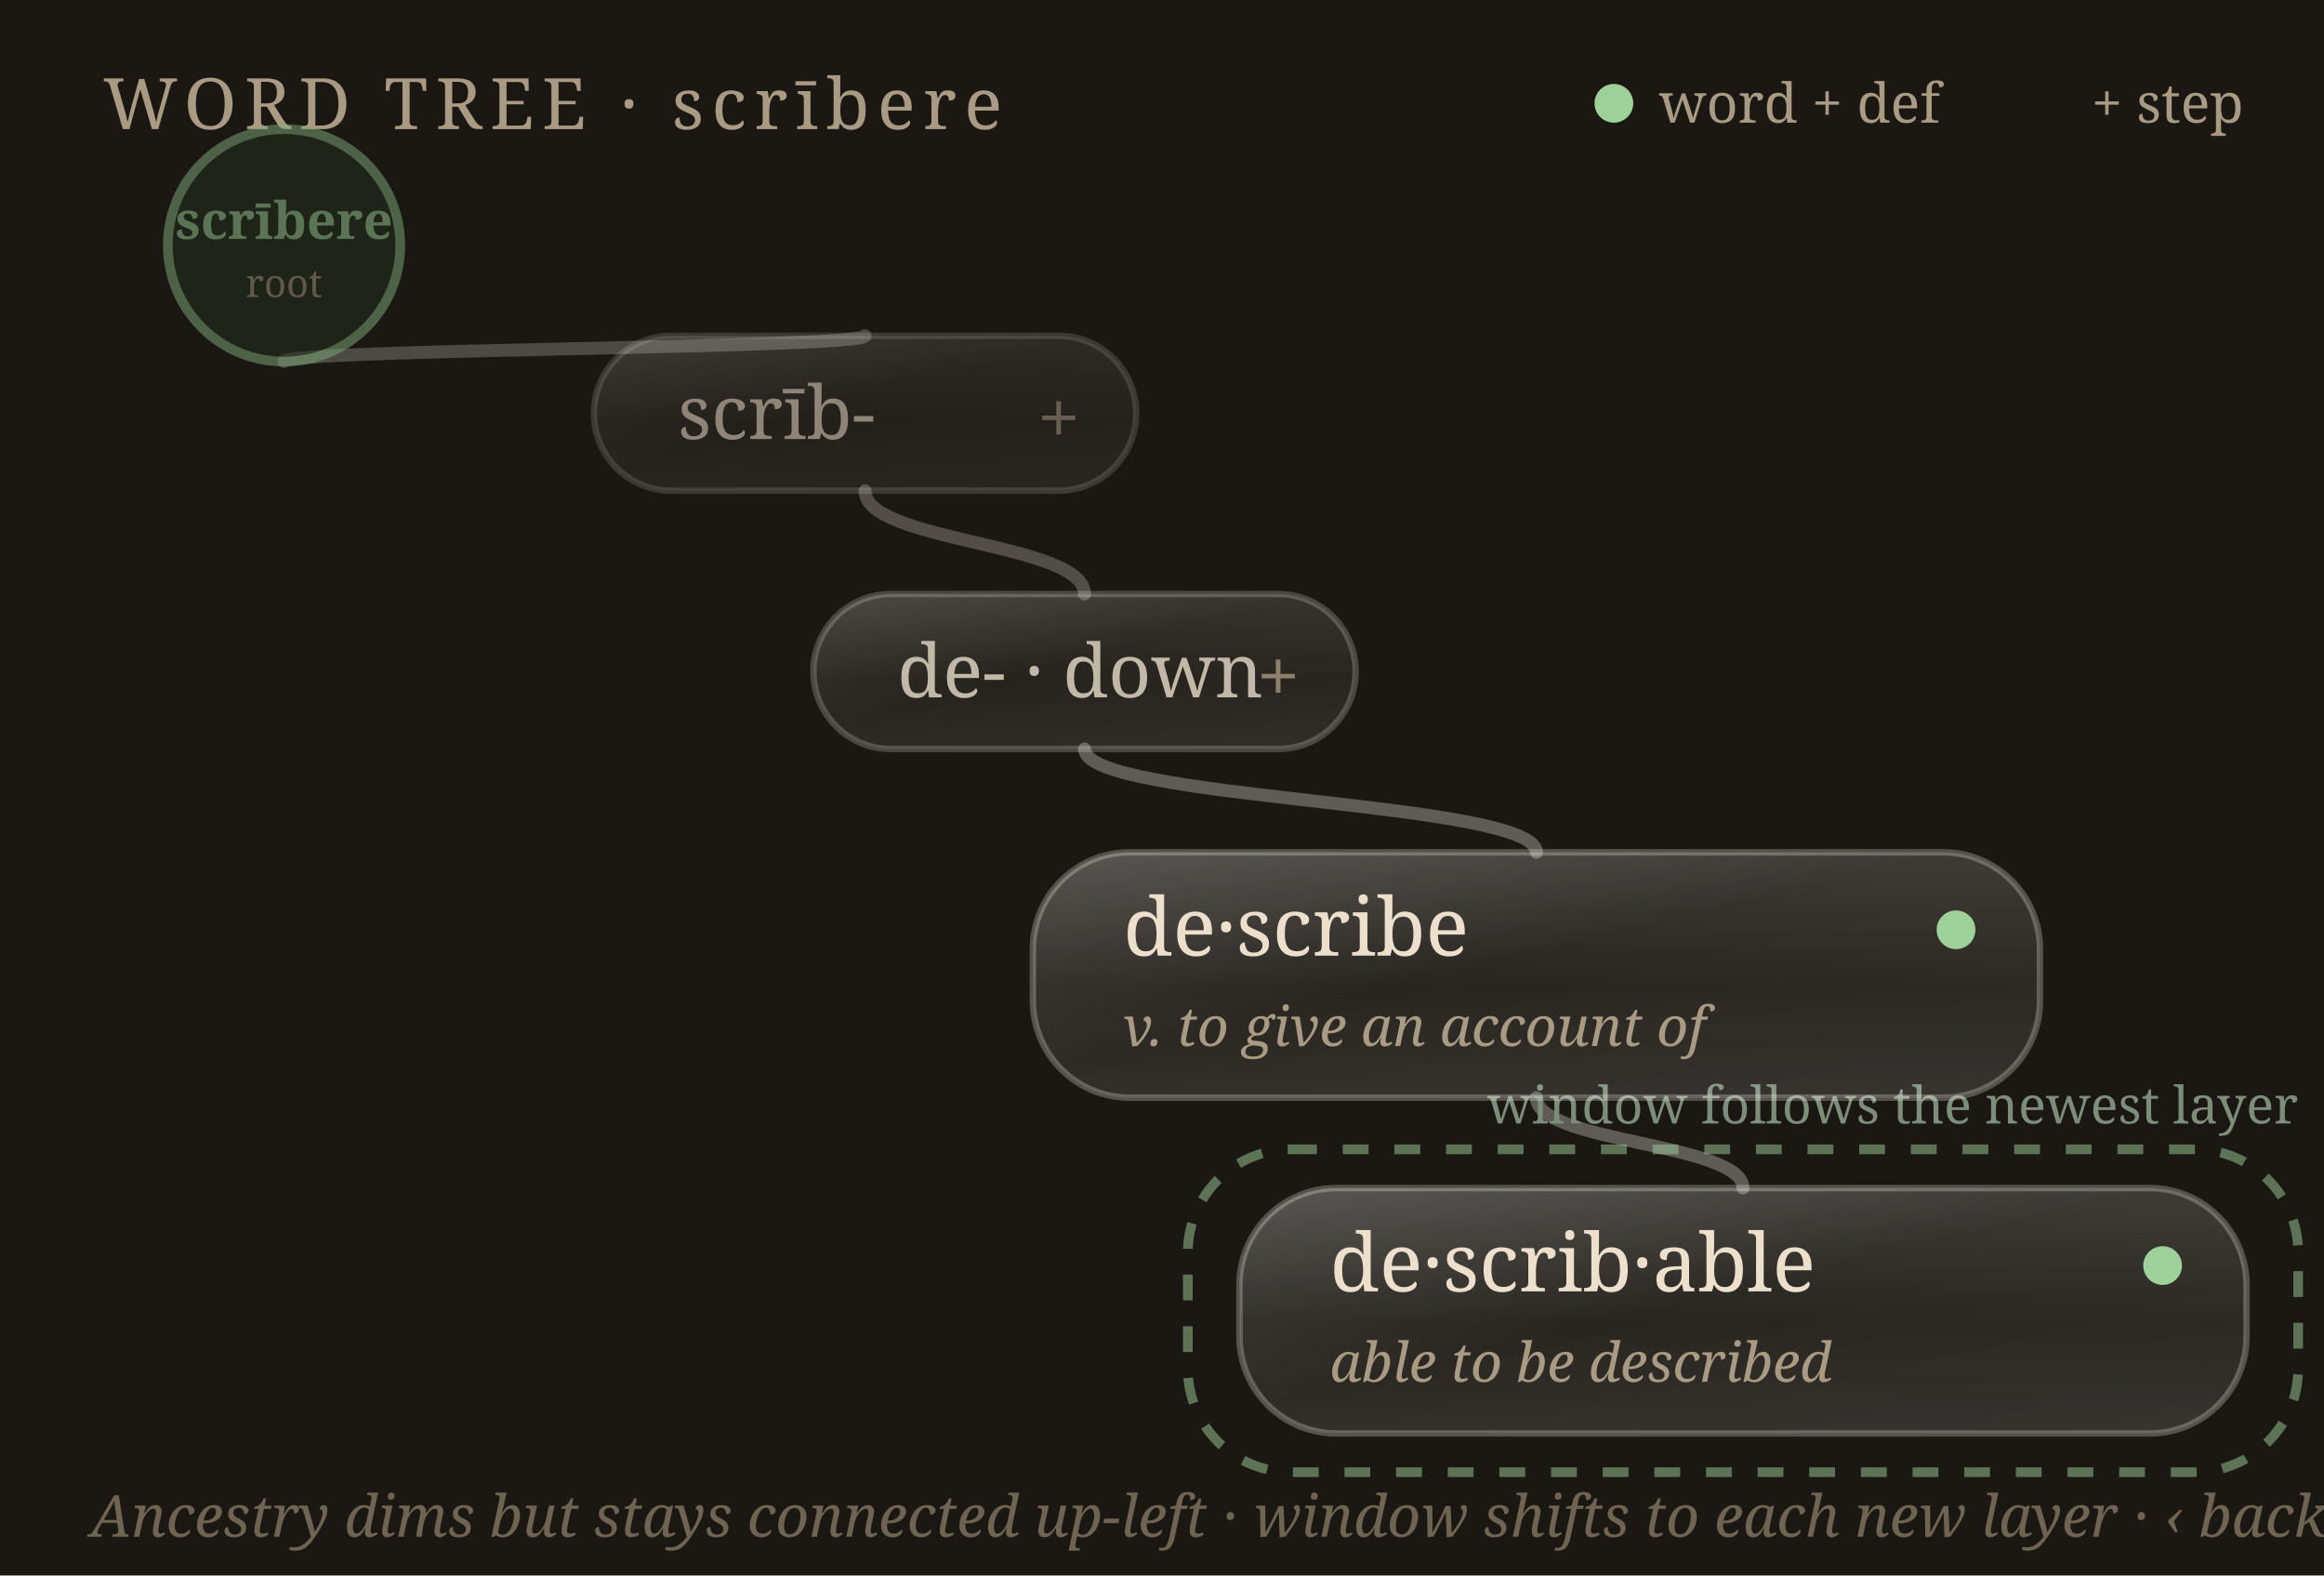
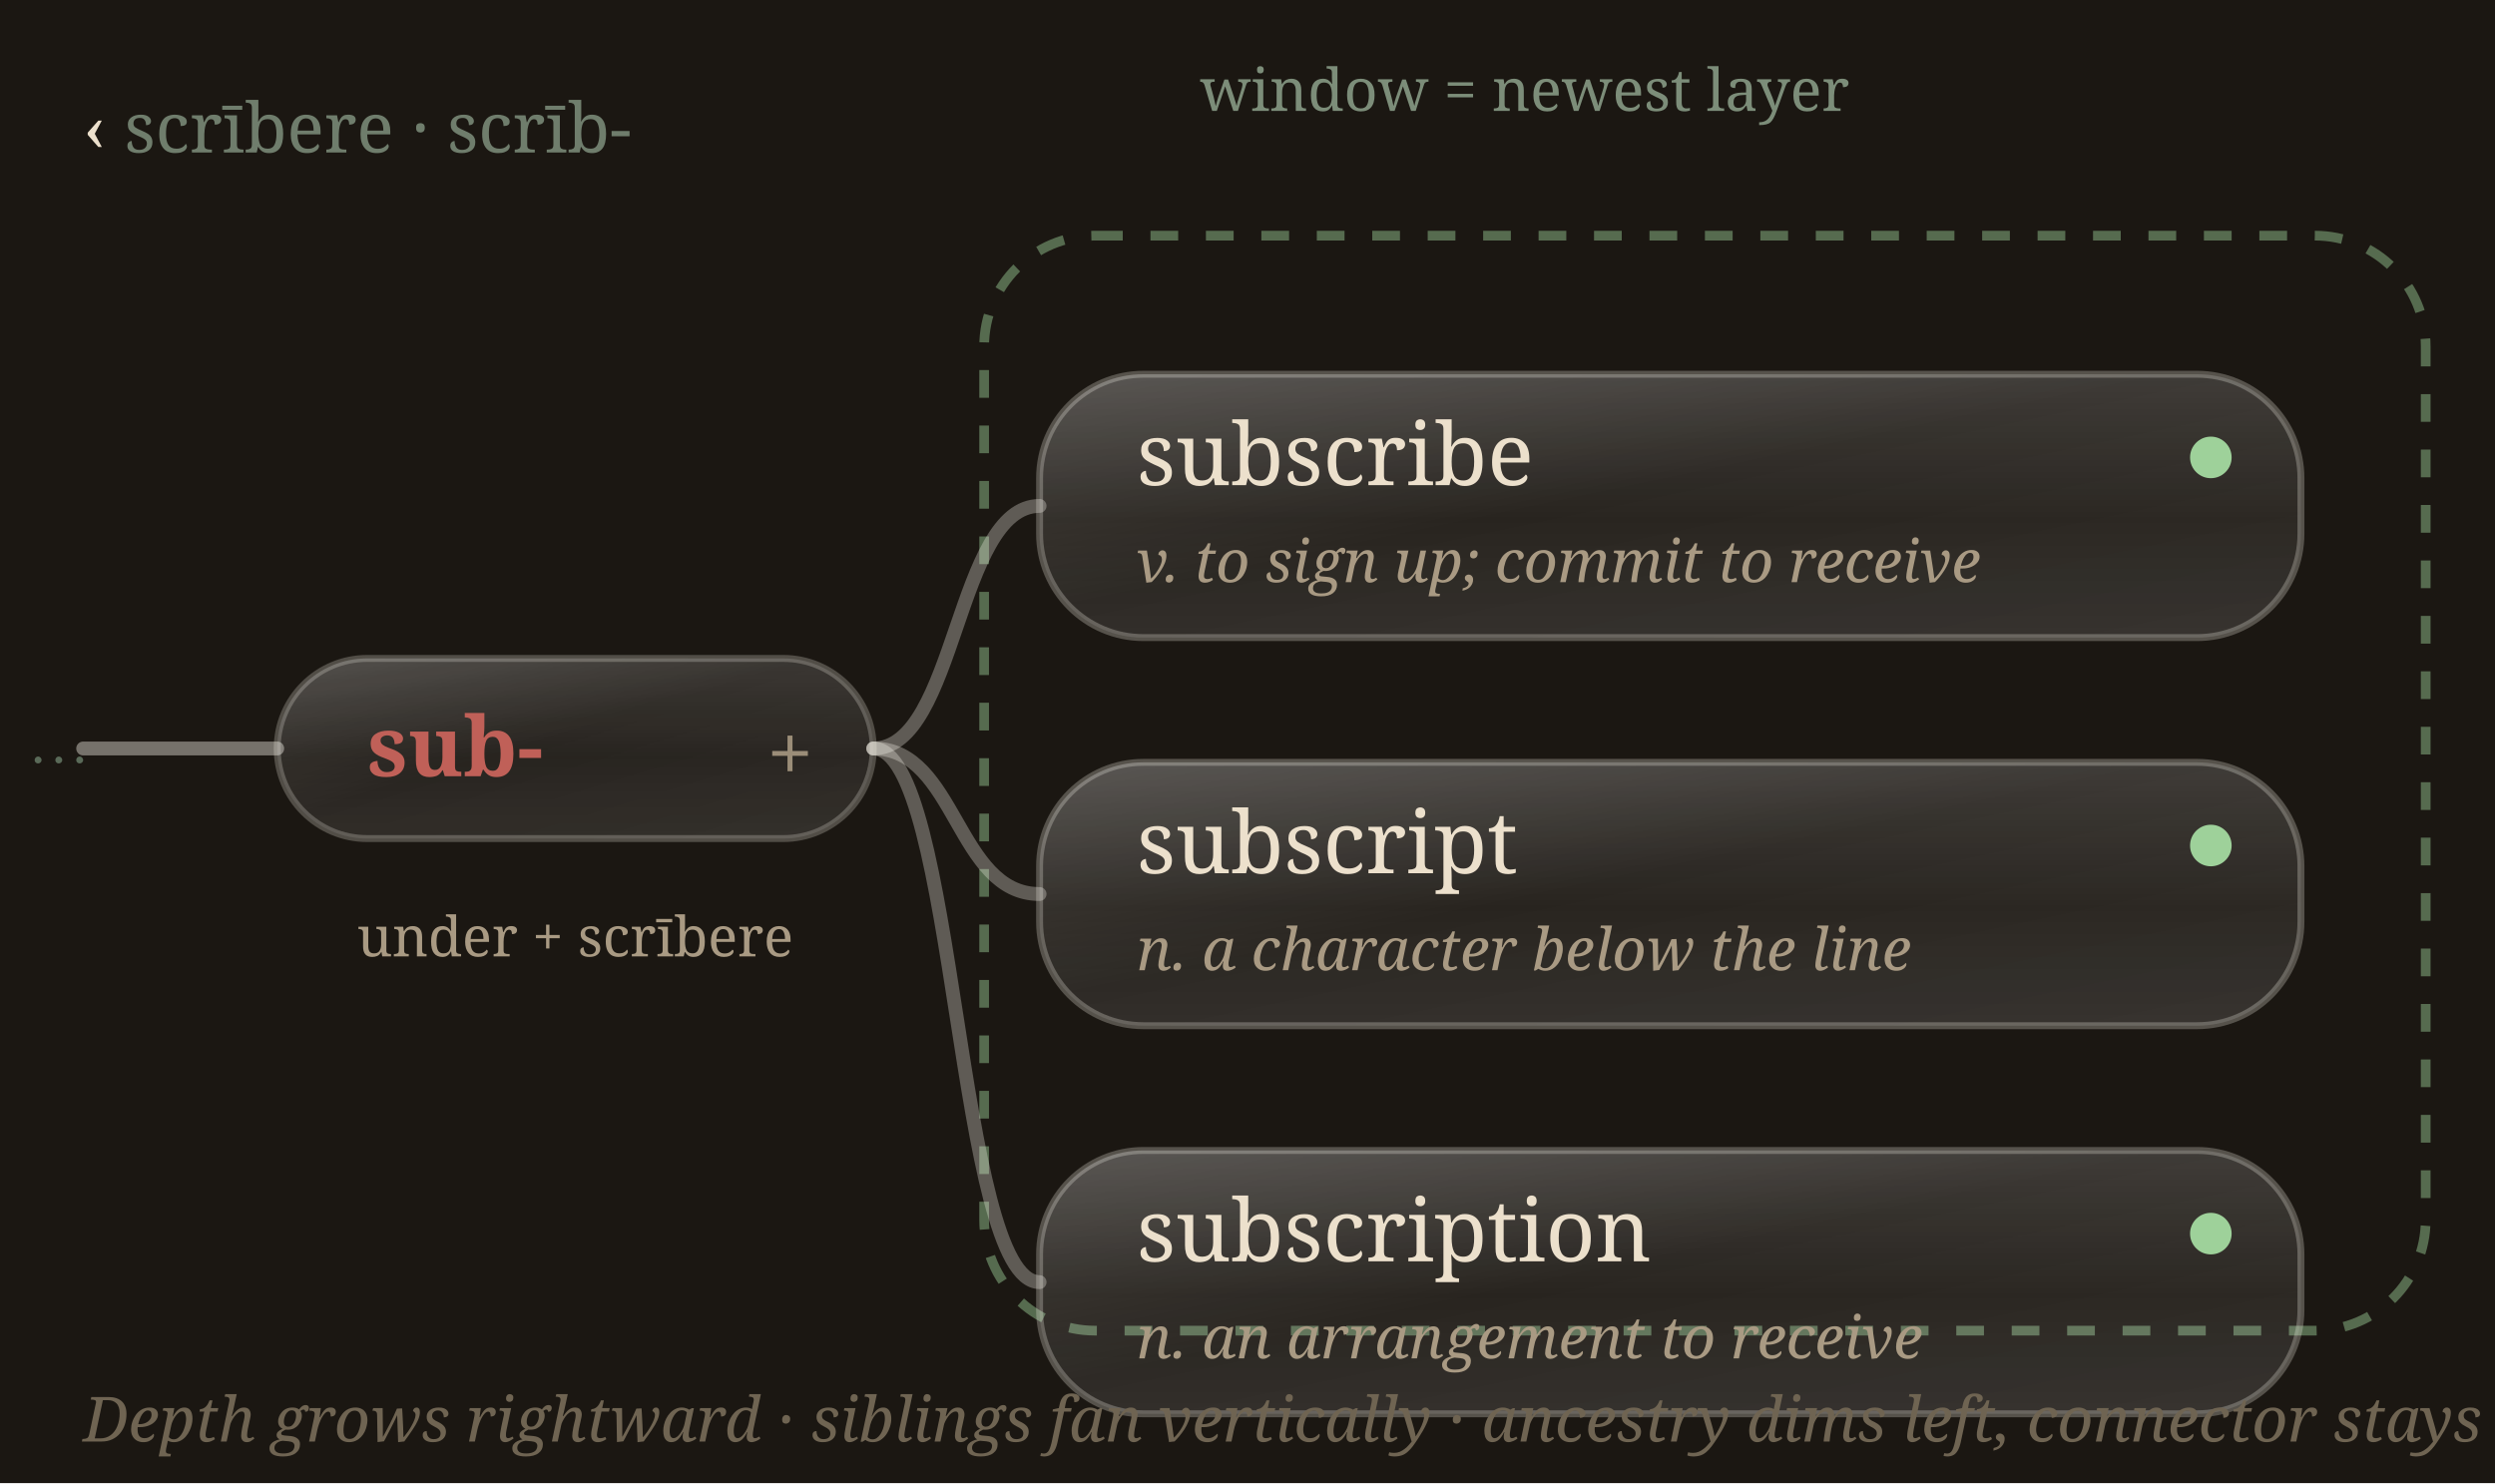
- <svg xmlns="http://www.w3.org/2000/svg" viewBox="0 0 360 244" font-family="Georgia,serif">
-   <rect width="360" height="244" fill="#1b1712" />
+ <svg xmlns="http://www.w3.org/2000/svg" viewBox="0 0 360 214" font-family="Georgia,serif">
+   <rect width="360" height="214" fill="#1b1712" />
  <defs>
    <linearGradient id="gl" x1="0" y1="0" x2="0" y2="1">
      <stop offset="0" stop-color="#fff" stop-opacity="0.14" />
      <stop offset="0.55" stop-color="#fff" stop-opacity="0.04" />
      <stop offset="1" stop-color="#fff" stop-opacity="0.08" />
    </linearGradient>
    <linearGradient id="sheen" x1="0" y1="0" x2="1" y2="1">
      <stop offset="0" stop-color="#fff" stop-opacity="0.16" />
      <stop offset="0.45" stop-color="#fff" stop-opacity="0.02" />
      <stop offset="1" stop-color="#fff" stop-opacity="0.05" />
    </linearGradient>
  </defs>
-   <text x="16" y="20" font-size="11" letter-spacing="1.2" fill="#a99a83">WORD TREE · scrībere</text>
-   <g font-size="8.5" fill="#a99a83">
-     <circle cx="250" cy="16" r="3" fill="#9ed19a" />
-     <text x="257" y="19">word + def</text>
-     <text x="324" y="19">+ step</text>
+   <text x="220" y="16" font-size="8.5" fill="#7c8d79" text-anchor="middle">window = newest layer</text>
+   <text x="12" y="22" font-size="10" fill="#6f7d6c">
+     <tspan fill="#ece0cc">‹</tspan> scrībere · scrīb-</text>
+   <path d="M12 108 C26 108 26 108 40 108" fill="none" stroke="rgba(255,250,240,0.4)" stroke-width="2" stroke-linecap="round" />
+   <text x="4" y="112" font-size="9" fill="#5a6a58">⋯</text>
+   <g opacity="0.9">
+     <rect x="40" y="95" width="86" height="26" rx="13" fill="url(#gl)" stroke="rgba(255,250,240,0.26)" />
+     <rect x="40" y="95" width="86" height="26" rx="13" fill="url(#sheen)" />
+     <text x="53" y="112" font-size="12">
+       <tspan fill="#d2685f" font-weight="700">sub-</tspan>
+     </text>
+     <text x="114" y="113" font-size="12" fill="#a99a83" text-anchor="middle">+</text>
  </g>
-   <path d="M44 56 C44 54 134 54 134 52" fill="none" stroke="rgba(255,250,240,0.22)" stroke-width="2" stroke-linecap="round" />
-   <path d="M134 76 C134 84 168 84 168 92" fill="none" stroke="rgba(255,250,240,0.24)" stroke-width="2" stroke-linecap="round" />
-   <path d="M168 116 C168 124 238 124 238 132" fill="none" stroke="rgba(255,250,240,0.3)" stroke-width="2" stroke-linecap="round" />
-   <path d="M238 170 C238 177 270 177 270 184" fill="none" stroke="rgba(255,250,240,0.3)" stroke-width="2" stroke-linecap="round" />
-   <rect x="184" y="178" width="172" height="50" rx="16" fill="none" stroke="rgba(159,209,154,0.5)" stroke-width="1.5" stroke-dasharray="4 4" />
-   <text x="356" y="174" text-anchor="end" font-size="8" fill="#7c8d79">window follows the newest layer</text>
-   <g opacity="0.5">
-     <circle cx="44" cy="38" r="18" fill="#23311f" stroke="#7fae7a" stroke-width="1.5" />
-     <text x="44" y="37" text-anchor="middle" font-size="8" font-weight="700" fill="#9ed19a">scrībere</text>
-     <text x="44" y="46" text-anchor="middle" font-size="6" fill="#a99a83">root</text>
-   </g>
-   <g opacity="0.55">
-     <rect x="92" y="52" width="84" height="24" rx="12" fill="url(#gl)" stroke="rgba(255,250,240,0.26)" />
-     <rect x="92" y="52" width="84" height="24" rx="12" fill="url(#sheen)" />
-     <text x="105" y="68" font-size="11.5" fill="#ece0cc">scrīb-</text>
-     <text x="164" y="69" font-size="12" fill="#a99a83" text-anchor="middle">+</text>
-   </g>
-   <g opacity="0.8">
-     <rect x="126" y="92" width="84" height="24" rx="12" fill="url(#gl)" stroke="rgba(255,250,240,0.26)" />
-     <rect x="126" y="92" width="84" height="24" rx="12" fill="url(#sheen)" />
-     <text x="139" y="108" font-size="11.5" fill="#ece0cc">de- · down</text>
-     <text x="198" y="109" font-size="12" fill="#a99a83" text-anchor="middle">+</text>
-   </g>
-   <g opacity="1">
-     <rect x="160" y="132" width="156" height="38" rx="15" fill="url(#gl)" stroke="rgba(255,250,240,0.26)" />
-     <rect x="160" y="132" width="156" height="38" rx="15" fill="url(#sheen)" />
-     <text x="174" y="148" font-size="12.5" fill="#ece0cc">de·scribe</text>
-     <text x="174" y="162" font-size="8.5" font-style="italic" fill="#a99a83">v. to give an account of</text>
-     <circle cx="303" cy="144" r="3" fill="#9ed19a" />
-   </g>
-   <g opacity="1">
-     <rect x="192" y="184" width="156" height="38" rx="15" fill="url(#gl)" stroke="rgba(255,250,240,0.26)" />
-     <rect x="192" y="184" width="156" height="38" rx="15" fill="url(#sheen)" />
-     <text x="206" y="200" font-size="12.5" fill="#ece0cc">de·scrib·able</text>
-     <text x="206" y="214" font-size="8.5" font-style="italic" fill="#a99a83">able to be described</text>
-     <circle cx="335" cy="196" r="3" fill="#9ed19a" />
-   </g>
-   <text x="14" y="238" font-size="9" font-style="italic" fill="#6f6452">Ancestry dims but stays connected up-left · window shifts to each new layer · ‹ back trims</text>
+   <text x="83" y="138" text-anchor="middle" font-size="8" fill="#a99a83">under + scrībere</text>
+   <rect x="142" y="34" width="208" height="158" rx="16" fill="none" stroke="rgba(159,209,154,0.45)" stroke-width="1.4" stroke-dasharray="4 4" />
+   <path d="M126 108 C138 108 138 73 150 73" fill="none" stroke="rgba(255,250,240,0.3)" stroke-width="2" stroke-linecap="round" />
+   <rect x="150" y="54" width="182" height="38" rx="15" fill="url(#gl)" stroke="rgba(255,250,240,0.26)" />
+   <rect x="150" y="54" width="182" height="38" rx="15" fill="url(#sheen)" />
+   <text x="164" y="70" font-size="12.5" fill="#ece0cc">subscribe</text>
+   <text x="164" y="84" font-size="8.5" font-style="italic" fill="#a99a83">v. to sign up; commit to receive</text>
+   <circle cx="319" cy="66" r="3" fill="#9ed19a" />
+   <path d="M126 108 C138 108 138 129 150 129" fill="none" stroke="rgba(255,250,240,0.3)" stroke-width="2" stroke-linecap="round" />
+   <rect x="150" y="110" width="182" height="38" rx="15" fill="url(#gl)" stroke="rgba(255,250,240,0.26)" />
+   <rect x="150" y="110" width="182" height="38" rx="15" fill="url(#sheen)" />
+   <text x="164" y="126" font-size="12.5" fill="#ece0cc">subscript</text>
+   <text x="164" y="140" font-size="8.5" font-style="italic" fill="#a99a83">n. a character below the line</text>
+   <circle cx="319" cy="122" r="3" fill="#9ed19a" />
+   <path d="M126 108 C138 108 138 185 150 185" fill="none" stroke="rgba(255,250,240,0.3)" stroke-width="2" stroke-linecap="round" />
+   <rect x="150" y="166" width="182" height="38" rx="15" fill="url(#gl)" stroke="rgba(255,250,240,0.26)" />
+   <rect x="150" y="166" width="182" height="38" rx="15" fill="url(#sheen)" />
+   <text x="164" y="182" font-size="12.5" fill="#ece0cc">subscription</text>
+   <text x="164" y="196" font-size="8.5" font-style="italic" fill="#a99a83">n. an arrangement to receive</text>
+   <circle cx="319" cy="178" r="3" fill="#9ed19a" />
+   <text x="12" y="208" font-size="9" font-style="italic" fill="#6f6452">Depth grows rightward · siblings fan vertically · ancestry dims left, connector stays · ‹ back trims</text>
</svg>
